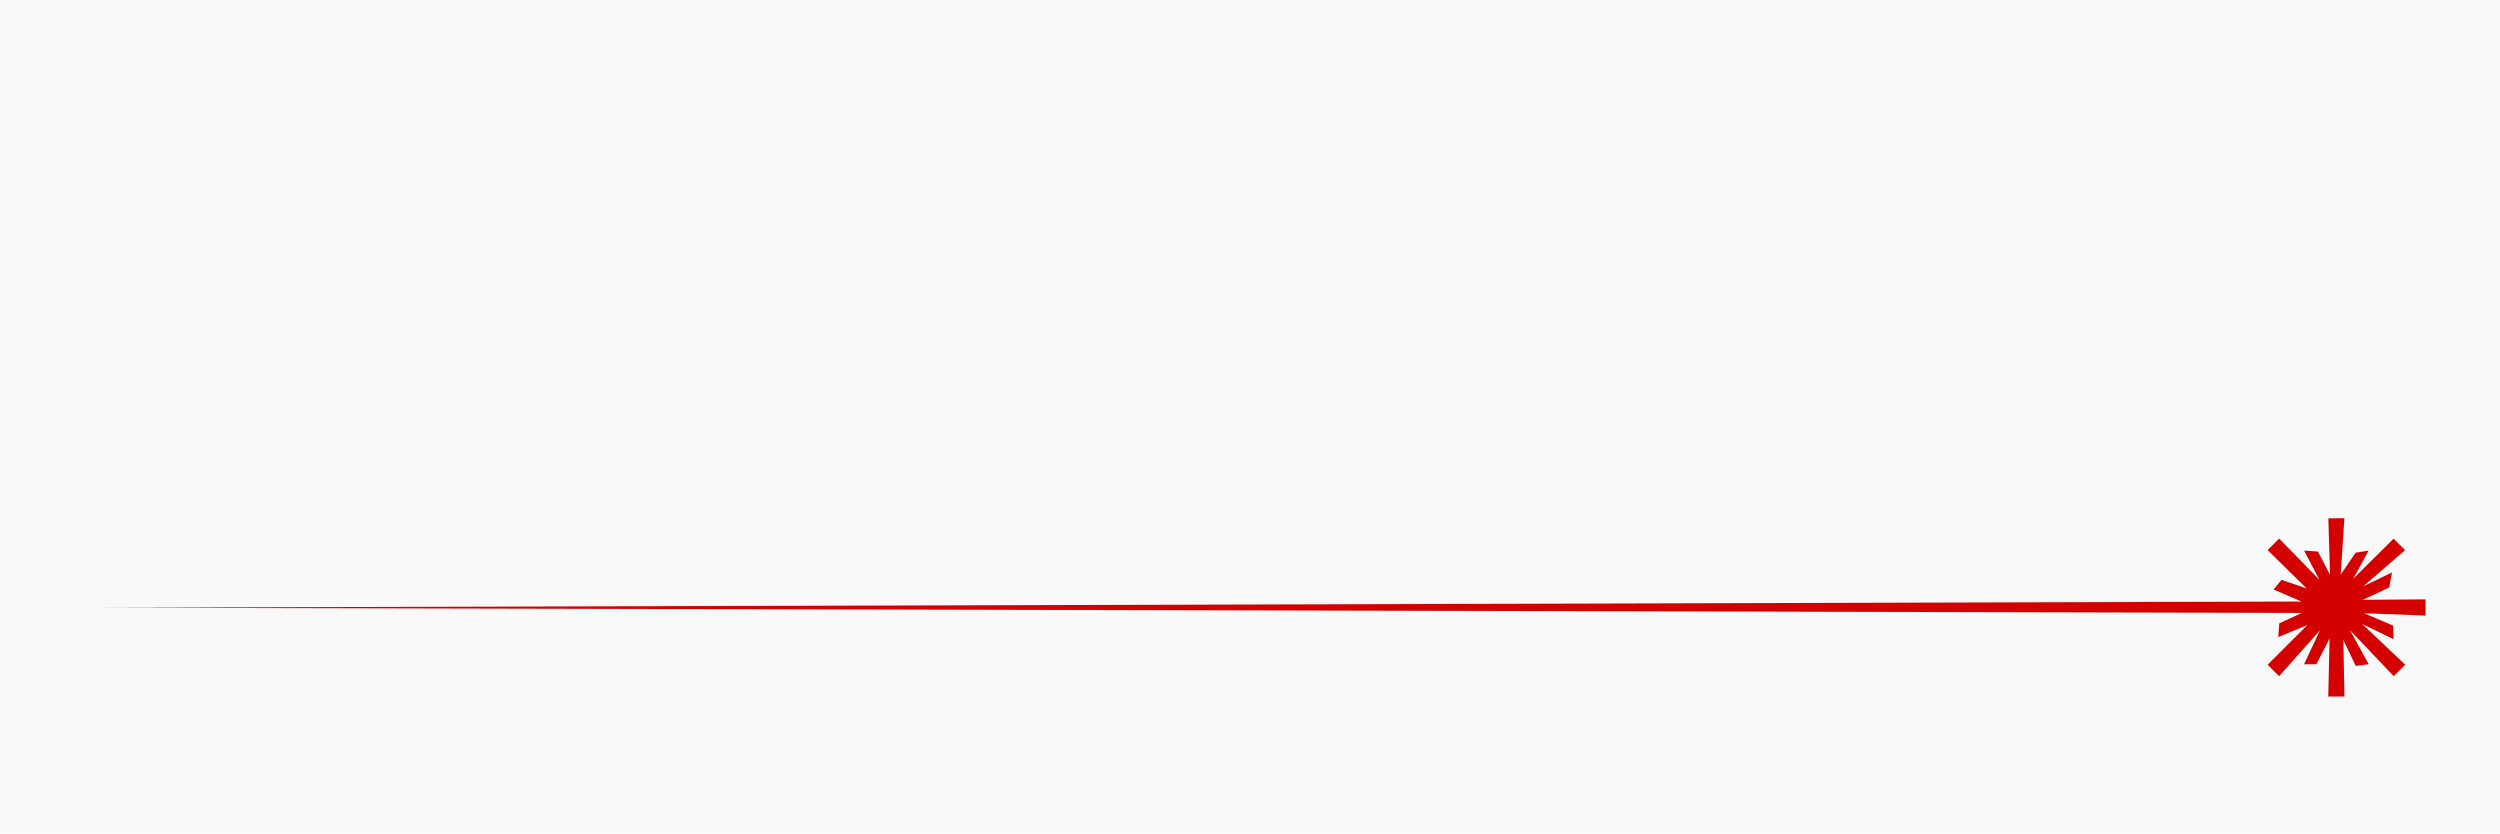
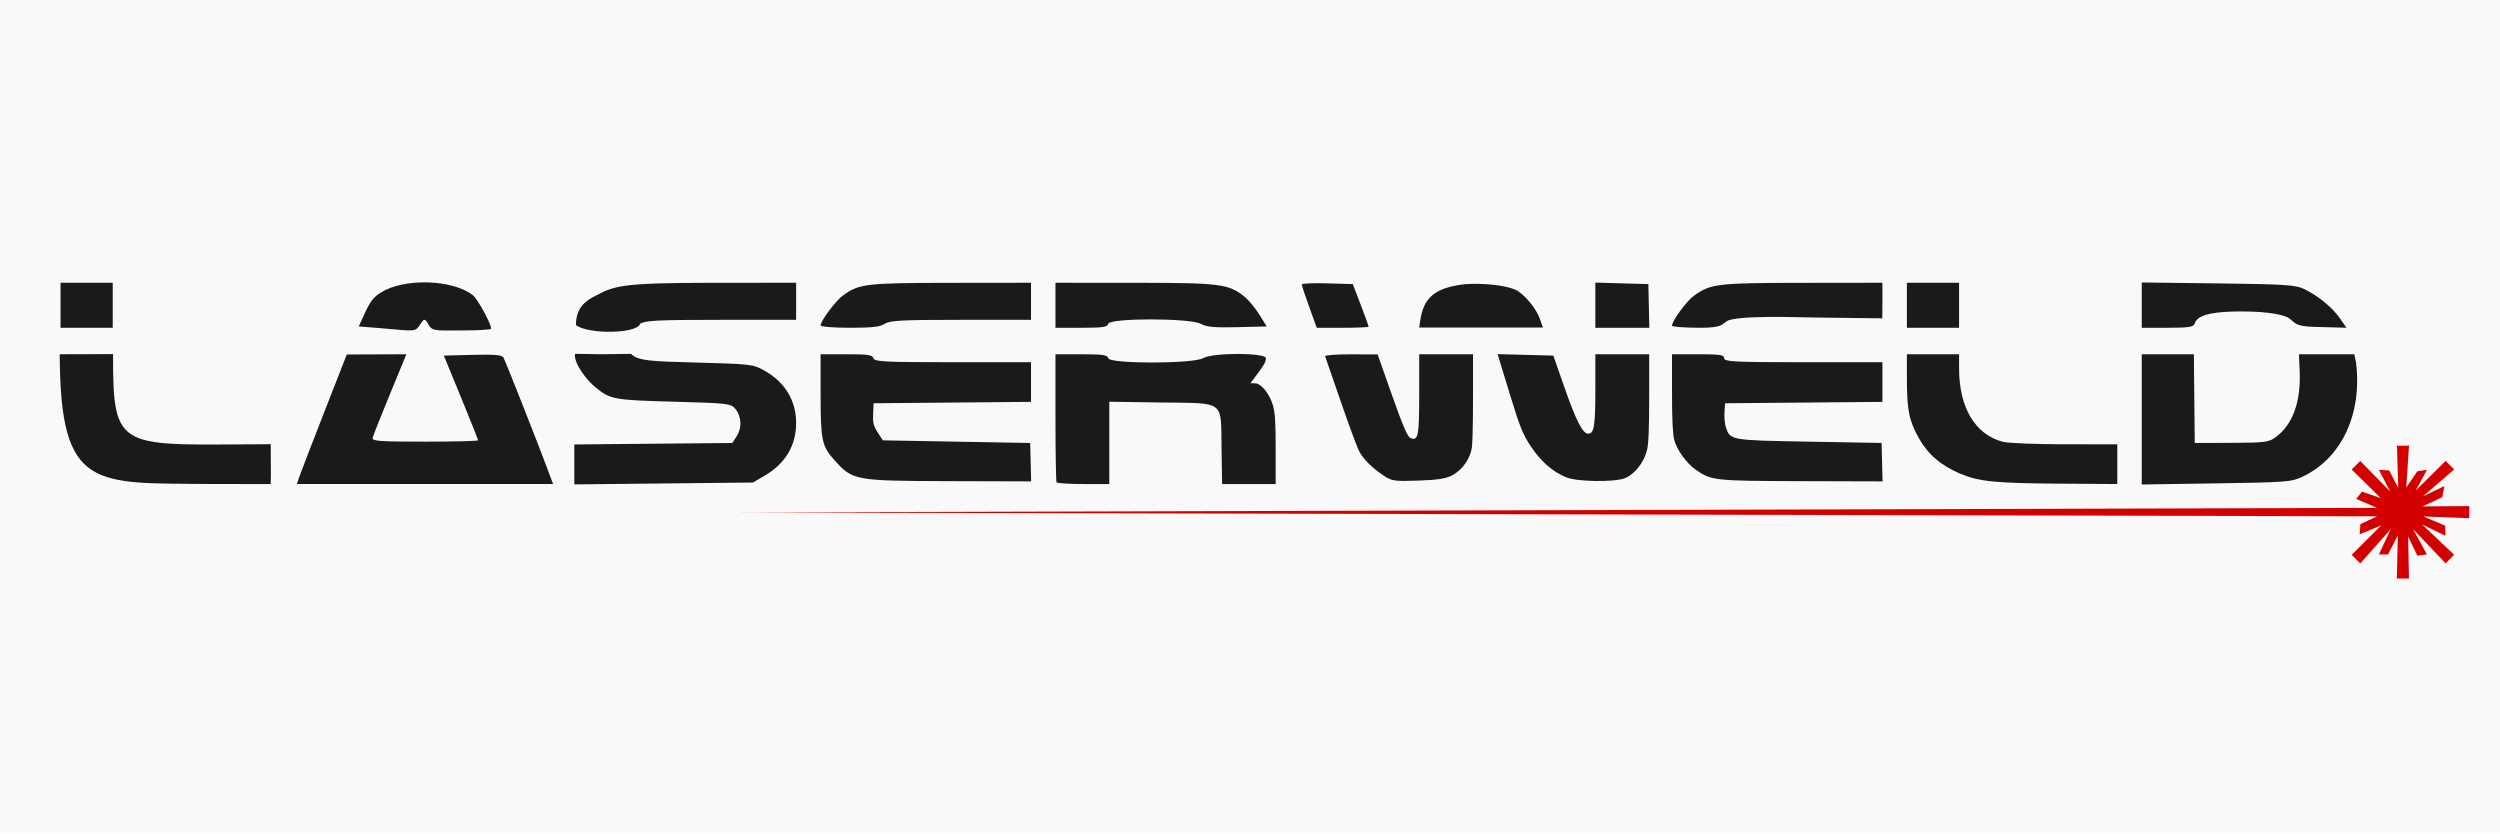
<svg xmlns="http://www.w3.org/2000/svg" width="36in" height="12in" viewBox="0 0 36 12" version="1.1" id="svg1">
  <defs id="defs1" />
  <g id="layer1">
    <rect style="fill:#f9f9f9;stroke-width:0.245;stroke-linecap:round;stroke-linejoin:bevel;paint-order:markers fill stroke" id="rect174" width="36" height="12" x="0" y="0" />
  </g>
  <g id="layer3" style="display:inline">
-     <path d="m 33.528,7.464 0.025,0.815 -0.175,-0.337 -0.199,-0.013 0.221,0.42 -0.581,-0.593 -0.165,0.165 0.562,0.553 -0.363,-0.124 -0.113,0.139 0.402,0.173 -31.664,0.089 31.669,0.075 -0.325,0.15 -0.015,0.198 0.418,-0.173 -0.571,0.571 0.165,0.165 0.588,-0.66 -0.228,0.488 0.176,0.001 0.191,-0.372 -0.019,0.836 h 0.233 l -0.016,-0.815 0.179,0.374 0.186,-0.024 -0.27,-0.491 0.631,0.663 0.165,-0.165 -0.621,-0.588 0.452,0.22 -0.004,-0.195 -0.422,-0.179 0.888,0.034 v -0.233 l -0.904,0.006 0.381,-0.178 0.04,-0.216 -0.414,0.2 0.602,-0.521 -0.165,-0.165 -0.58,0.575 0.22,-0.403 -0.186,0.029 -0.216,0.316 0.053,-0.811 z" style="fill:#d40000;stroke:none;stroke-width:0.033" id="path174" />
+     <g id="g175" transform="matrix(0.04406307,0,0,0.07154952,-1.303406,-30.4422)" style="fill:#1a1a1a">
+       <path d="m 729.513,496.768 v 13.105 13.105 l 24.387,-0.225 c 23.314,-0.215 24.563,-0.279 28.385,-1.414 12.638,-3.755 19.314,-12.617 17.256,-22.906 l -0.568,-1.666 h -8.926 -9.162 l 0.232,3.213 c 0.458,6.336 -2.184,10.892 -7.795,13.449 -2.308,1.052 -3.411,1.142 -14.49,1.168 l -11.994,0.027 -0.146,-8.93 -0.146,-8.928 h -8.516 z" style="fill:#1a1a1a;stroke-width:0.533" id="path173" />
+       <path d="m 652.758,496.768 v 4.869 c 0,6.32 0.713,8.517 3.889,11.992 3.006,3.289 7.22,5.522 13.543,7.178 6.033,1.58 11.528,1.919 32.541,2.004 l 18.789,0.076 v -3.998 -3.998 l -17.191,-0.002 c -9.455,-0.002 -18.586,-0.232 -20.293,-0.512 -8.995,-1.473 -14.221,-6.901 -14.221,-14.771 v -2.838 h -8.527 z" style="fill:#1a1a1a;stroke-width:0.533" id="path172" />
+       <path d="m 576.002,496.768 v 7.746 c 0,5.356 0.225,8.286 0.73,9.496 0.833,1.994 4.072,4.75 7.084,6.029 5.067,2.151 6.061,2.217 33.918,2.266 l 27.074,0.049 -0.156,-3.865 -0.156,-3.863 -23.986,-0.268 c -25.596,-0.284 -25.497,-0.273 -26.928,-2.947 -0.333,-0.623 -0.527,-1.953 -0.432,-2.957 l 0.174,-1.824 25.719,-0.139 25.719,-0.139 V 502.36 498.368 H 618.91 c -22.624,0 -25.852,-0.101 -25.852,-0.801 0,-0.677 -1.304,-0.799 -8.529,-0.799 z" style="fill:#1a1a1a;stroke-width:0.533" id="path171" />
+       <path d="m 493.381,496.768 v 7.93 c 0,8.602 -0.307,9.566 -2.852,8.928 -0.956,-0.24 -2.429,-2.341 -6.004,-8.57 l -4.736,-8.254 -8.693,-0.018 c -4.781,-0.009 -8.588,0.165 -8.461,0.385 0.128,0.22 2.446,4.358 5.154,9.195 2.708,4.837 5.433,9.349 6.055,10.027 1.472,1.607 4.049,3.177 7.754,4.73 2.794,1.171 3.546,1.242 11.518,1.074 6.517,-0.137 9.181,-0.408 11.299,-1.148 3.313,-1.159 5.765,-3.401 6.223,-5.688 0.183,-0.917 0.334,-5.475 0.334,-10.129 v -8.463 h -8.795 z" style="fill:#1a1a1a;stroke-width:0.533" id="path170" />
+       <path d="m 297.758,496.768 v 8.066 c 0,9.252 0.397,10.41 4.539,13.26 5.929,4.079 6.62,4.157 37.193,4.211 l 27.076,0.049 -0.156,-3.865 -0.158,-3.863 -24.084,-0.268 -24.086,-0.266 -1.658,-1.59 c -1.4,-1.342 -1.633,-1.922 -1.5,-3.73 l 0.158,-2.143 25.719,-0.139 25.719,-0.139 V 502.36 498.368 h -25.604 c -22.266,0 -25.641,-0.105 -25.908,-0.801 -0.255,-0.664 -1.741,-0.799 -8.779,-0.799 z" style="fill:#1a1a1a;stroke-width:0.533" id="path169" />
+       <path d="m 162.385,496.768 -9.736,0.023 -9.736,0.021 -7.463,11.746 c -4.104,6.46 -7.771,12.327 -8.146,13.037 l -0.682,1.291 h 41.854 41.854 l -2.189,-3.598 c -3.591,-5.898 -13.373,-21.135 -14.037,-21.867 -0.465,-0.512 -2.932,-0.643 -10.047,-0.533 l -9.432,0.146 5.6,8.387 c 3.08,4.613 5.598,8.511 5.598,8.662 0,0.151 -7.82,0.273 -17.379,0.273 -14.942,0 -17.34,-0.107 -17.086,-0.77 0.163,-0.424 2.71,-4.384 5.662,-8.797 z" style="fill:#1a1a1a;stroke-width:0.533" id="path168" />
+       <path d="m 49.095,496.768 c 0.184,27.639 11.245,25.866 50.078,26.114 l 18.885,0.009 c 0.122,-2.659 -0.038,-5.349 0.017,-8.021 -49.643,0.073 -51.604,1.822 -51.545,-18.135 z" style="fill:#1a1a1a;stroke-width:0.533" id="path167" />
+       <path d="m 519.006,496.743 3.914,7.896 c 3.384,6.826 4.337,8.283 7.043,10.76 3.325,3.044 7.157,5.082 11.602,6.17 3.518,0.861 15.453,0.965 18.924,0.164 3.161,-0.73 6.284,-3.115 7.316,-5.586 0.522,-1.249 0.734,-4.293 0.734,-10.566 v -8.812 h -8.795 -8.795 v 6.965 c 0,7.453 -0.405,9.025 -2.318,9.025 -1.816,0 -3.955,-2.576 -7.881,-9.494 l -3.535,-6.229 -9.104,-0.146 z" style="fill:#1a1a1a;stroke-width:0.533" id="path166" />
+       <path d="m 434.203,496.706 c -4.734,-0.004 -9.865,0.277 -11.449,0.848 -3.209,1.156 -30.547,1.168 -30.99,0.014 -0.255,-0.664 -1.739,-0.799 -8.777,-0.799 h -8.473 v 12.703 c 0,6.987 0.16,12.865 0.355,13.061 0.195,0.195 4.153,0.355 8.795,0.355 h 8.441 v -8.283 -8.283 l 17.043,0.154 c 21.098,0.191 19.387,-0.635 19.645,9.496 l 0.176,6.916 h 8.752 8.754 v -6.982 c 0,-5.368 -0.203,-7.409 -0.875,-8.826 -1.117,-2.354 -3.848,-4.442 -5.838,-4.465 l -1.549,-0.018 1.332,-1.09 c 3.189,-2.605 3.73,-3.177 3.73,-3.936 0,-0.572 -4.338,-0.861 -9.072,-0.865 z" style="fill:#1a1a1a;stroke-width:0.533" id="path165" />
+       <path d="m 217.475,496.684 c -0.407,2 4.021,5.378 6.572,6.669 4.968,2.514 5.954,2.629 25.566,2.961 17.952,0.304 18.816,0.364 20.256,1.436 2.084,1.55 2.256,3.835 0.42,5.561 l -1.4,1.316 -25.809,0.146 -25.811,0.148 v 4.02 4.02 l 29.184,-0.189 29.184,-0.191 3.951,-1.42 c 6.636,-2.387 10.174,-6.051 10.174,-10.531 0,-4.494 -3.568,-8.177 -10.174,-10.498 -3.888,-1.366 -4.247,-1.391 -22.98,-1.707 -14.154,-0.238 -18.571,-0.305 -20.781,-1.734 -13.31,0.109 -5.884,0.09 -18.352,-0.005 z" style="fill:#1a1a1a;stroke-width:0.533" id="path164" />
+       <path d="m 511.058,482.596 c -1.937,0.019 -3.778,0.113 -5.322,0.291 -7.767,0.896 -10.953,2.768 -12.01,7.061 l -0.354,1.443 h 20.227 20.229 l -1.098,-1.859 c -1.087,-1.842 -4.123,-4.208 -6.986,-5.443 -2.19,-0.944 -8.874,-1.55 -14.686,-1.492 z" style="fill:#1a1a1a;stroke-width:0.533" id="path153" />
+       <path d="m 463.342,482.497 c -4.586,-0.081 -8.34,0.017 -8.34,0.219 0,0.202 1.102,2.247 2.449,4.545 l 2.449,4.178 h 8.479 c 4.663,0 8.479,-0.101 8.479,-0.225 0,-0.124 -1.166,-2.104 -2.59,-4.398 l -2.588,-4.172 z" style="fill:#1a1a1a;stroke-width:0.533" id="path152" />
+       <path d="m 374.513,482.378 v 4.529 4.531 h 8.473 c 7.038,0 8.522,-0.135 8.777,-0.799 0.457,-1.19 26.755,-1.18 30.252,0.012 1.862,0.634 4.479,0.78 11.955,0.666 l 9.572,-0.146 -2.418,-2.398 c -1.33,-1.319 -3.534,-2.948 -4.898,-3.619 -5.183,-2.55 -7.869,-2.758 -35.727,-2.768 z" style="fill:#1a1a1a;stroke-width:0.533" id="path151" />
+       <path d="m 652.758,482.376 v 4.531 4.531 h 8.529 8.527 v -4.531 -4.531 h -8.527 z" style="fill:#1a1a1a;stroke-width:0.533" id="path150" />
+       <path d="m 644.761,482.376 -26.252,0.019 c -27.768,0.02 -29.876,0.173 -35.312,2.582 -2.463,1.091 -7.195,5.064 -7.195,6.039 0,0.232 4.166,0.422 9.26,0.422 6.87,0 6.93,-0.616 8.576,-1.301 3.064,-1.274 23.337,-0.805 28.484,-0.767 l 22.409,0.167 0.031,-3.429 z" style="fill:#1a1a1a;stroke-width:0.533" id="path149" />
+       <path d="m 366.519,482.376 -26.252,0.019 c -27.616,0.02 -29.907,0.183 -35.141,2.51 -2.437,1.083 -7.369,5.145 -7.369,6.068 0,0.256 4.288,0.465 9.529,0.465 7.265,0 9.985,-0.189 11.443,-0.799 1.6,-0.669 5.669,-0.801 24.852,-0.801 h 22.938 v -3.73 z" style="fill:#1a1a1a;stroke-width:0.533" id="path148" />
+       <path d="m 289.761,482.376 -27.584,0.01 c -29.802,0.01 -31.737,0.614 -37.995,2.614 -2.981,0.953 -6.402,2.245 -6.38,5.904 4.155,1.911 20.028,1.741 20.973,-0.266 v 0.002 c 1.607,-0.671 5.847,-0.801 26.451,-0.801 h 24.535 v -3.73 z" style="fill:#1a1a1a;stroke-width:0.533" id="path147" />
+       <path d="m 49.365,482.376 v 4.531 4.531 h 8.527 8.529 v -4.531 -4.531 h -8.529 z" style="fill:#1a1a1a;stroke-width:0.533" id="path146" />
+       <path d="m 550.949,482.35 v 4.543 4.545 h 8.816 8.816 l -0.154,-4.398 -0.156,-4.396 -8.662,-0.146 z" style="fill:#1a1a1a;stroke-width:0.533" id="path145" />
+       <path d="m 729.513,482.319 v 4.559 4.561 h 8.473 c 7.038,0 8.431,-0.177 8.777,-0.799 0.673,-1.209 2.723,-2.472 15.106,-2.489 10.004,-0.013 14.701,0.817 15.956,1.438 1.969,0.973 2.062,1.558 7.925,1.661 l 10.66,0.186 -2.127,-1.896 c -2.451,-2.187 -7.219,-4.585 -11.771,-5.92 -2.755,-0.808 -6.347,-0.95 -28.078,-1.113 z" style="fill:#1a1a1a;stroke-width:0.533" id="path144" />
+       <path d="m 169.447,482.307 c -5.696,-0.104 -11.513,0.554 -15.342,2.012 -2.532,0.964 -3.625,1.868 -5.715,4.721 l -1.562,2.131 6.037,0.295 c 11.588,0.563 12.273,0.919 13.723,-0.428 1.731,-1.608 1.742,-1.598 3.285,0 1.111,1.15 3.066,0.934 10.928,0.934 5.107,0 9.285,-0.158 9.285,-0.352 0,-1.027 -4.434,-6.004 -6.02,-6.756 -3.348,-1.589 -8.923,-2.453 -14.619,-2.557 z" style="fill:#1a1a1a;stroke-width:0.533" id="path143" />
+     </g>
+     <path d="m 34.516,6.419 0.019,0.607 -0.13,-0.251 -0.149,-0.009 0.164,0.313 -0.433,-0.441 -0.123,0.123 0.419,0.412 -0.27,-0.093 -0.084,0.104 0.299,0.129 -23.585,0.066 23.589,0.056 -0.242,0.112 -0.011,0.147 0.311,-0.129 -0.425,0.425 0.123,0.123 0.438,-0.492 -0.17,0.363 0.131,9.619e-4 0.142,-0.277 -0.014,0.623 h 0.174 l -0.012,-0.607 0.133,0.278 0.138,-0.018 -0.201,-0.366 0.47,0.494 0.123,-0.123 -0.463,-0.438 0.337,0.164 -0.003,-0.145 -0.315,-0.133 0.662,0.025 V 7.288 l -0.673,0.004 0.284,-0.132 0.03,-0.161 -0.308,0.149 0.449,-0.388 -0.123,-0.123 -0.432,0.428 0.164,-0.3 -0.138,0.021 -0.161,0.235 0.04,-0.604 z" style="fill:#d40000;stroke:none;stroke-width:0.024" id="path174" />
  </g>
</svg>
